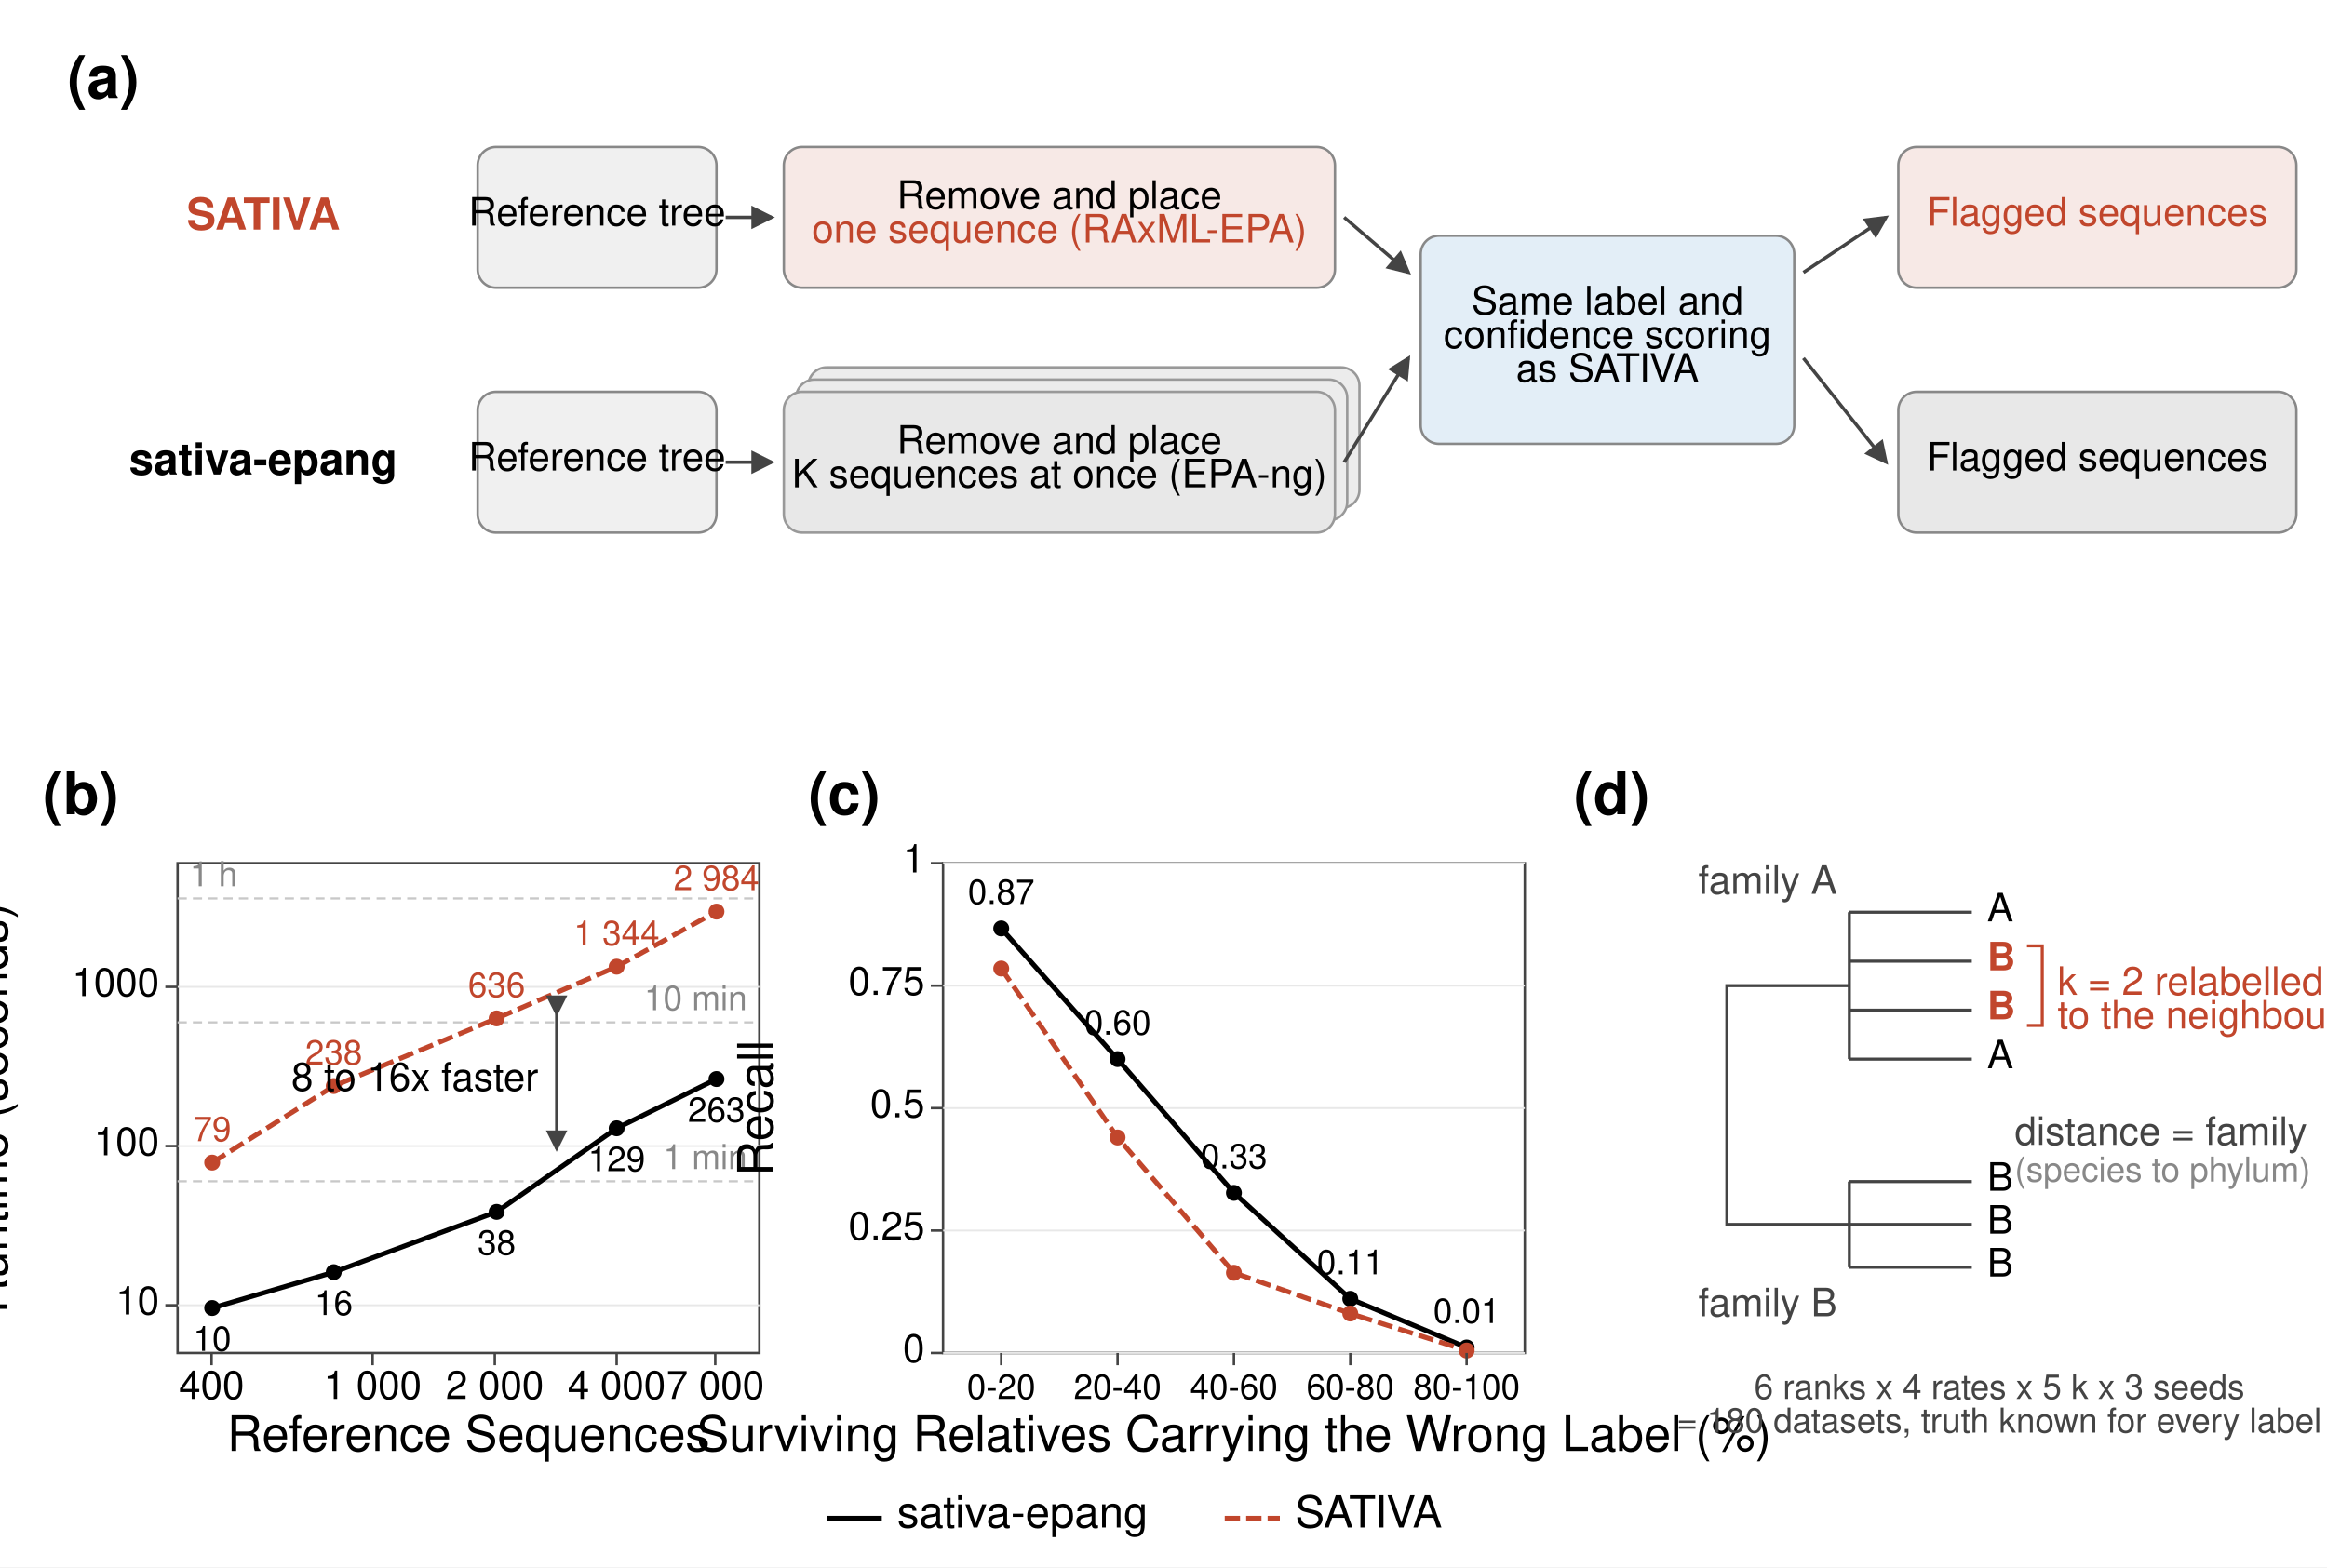
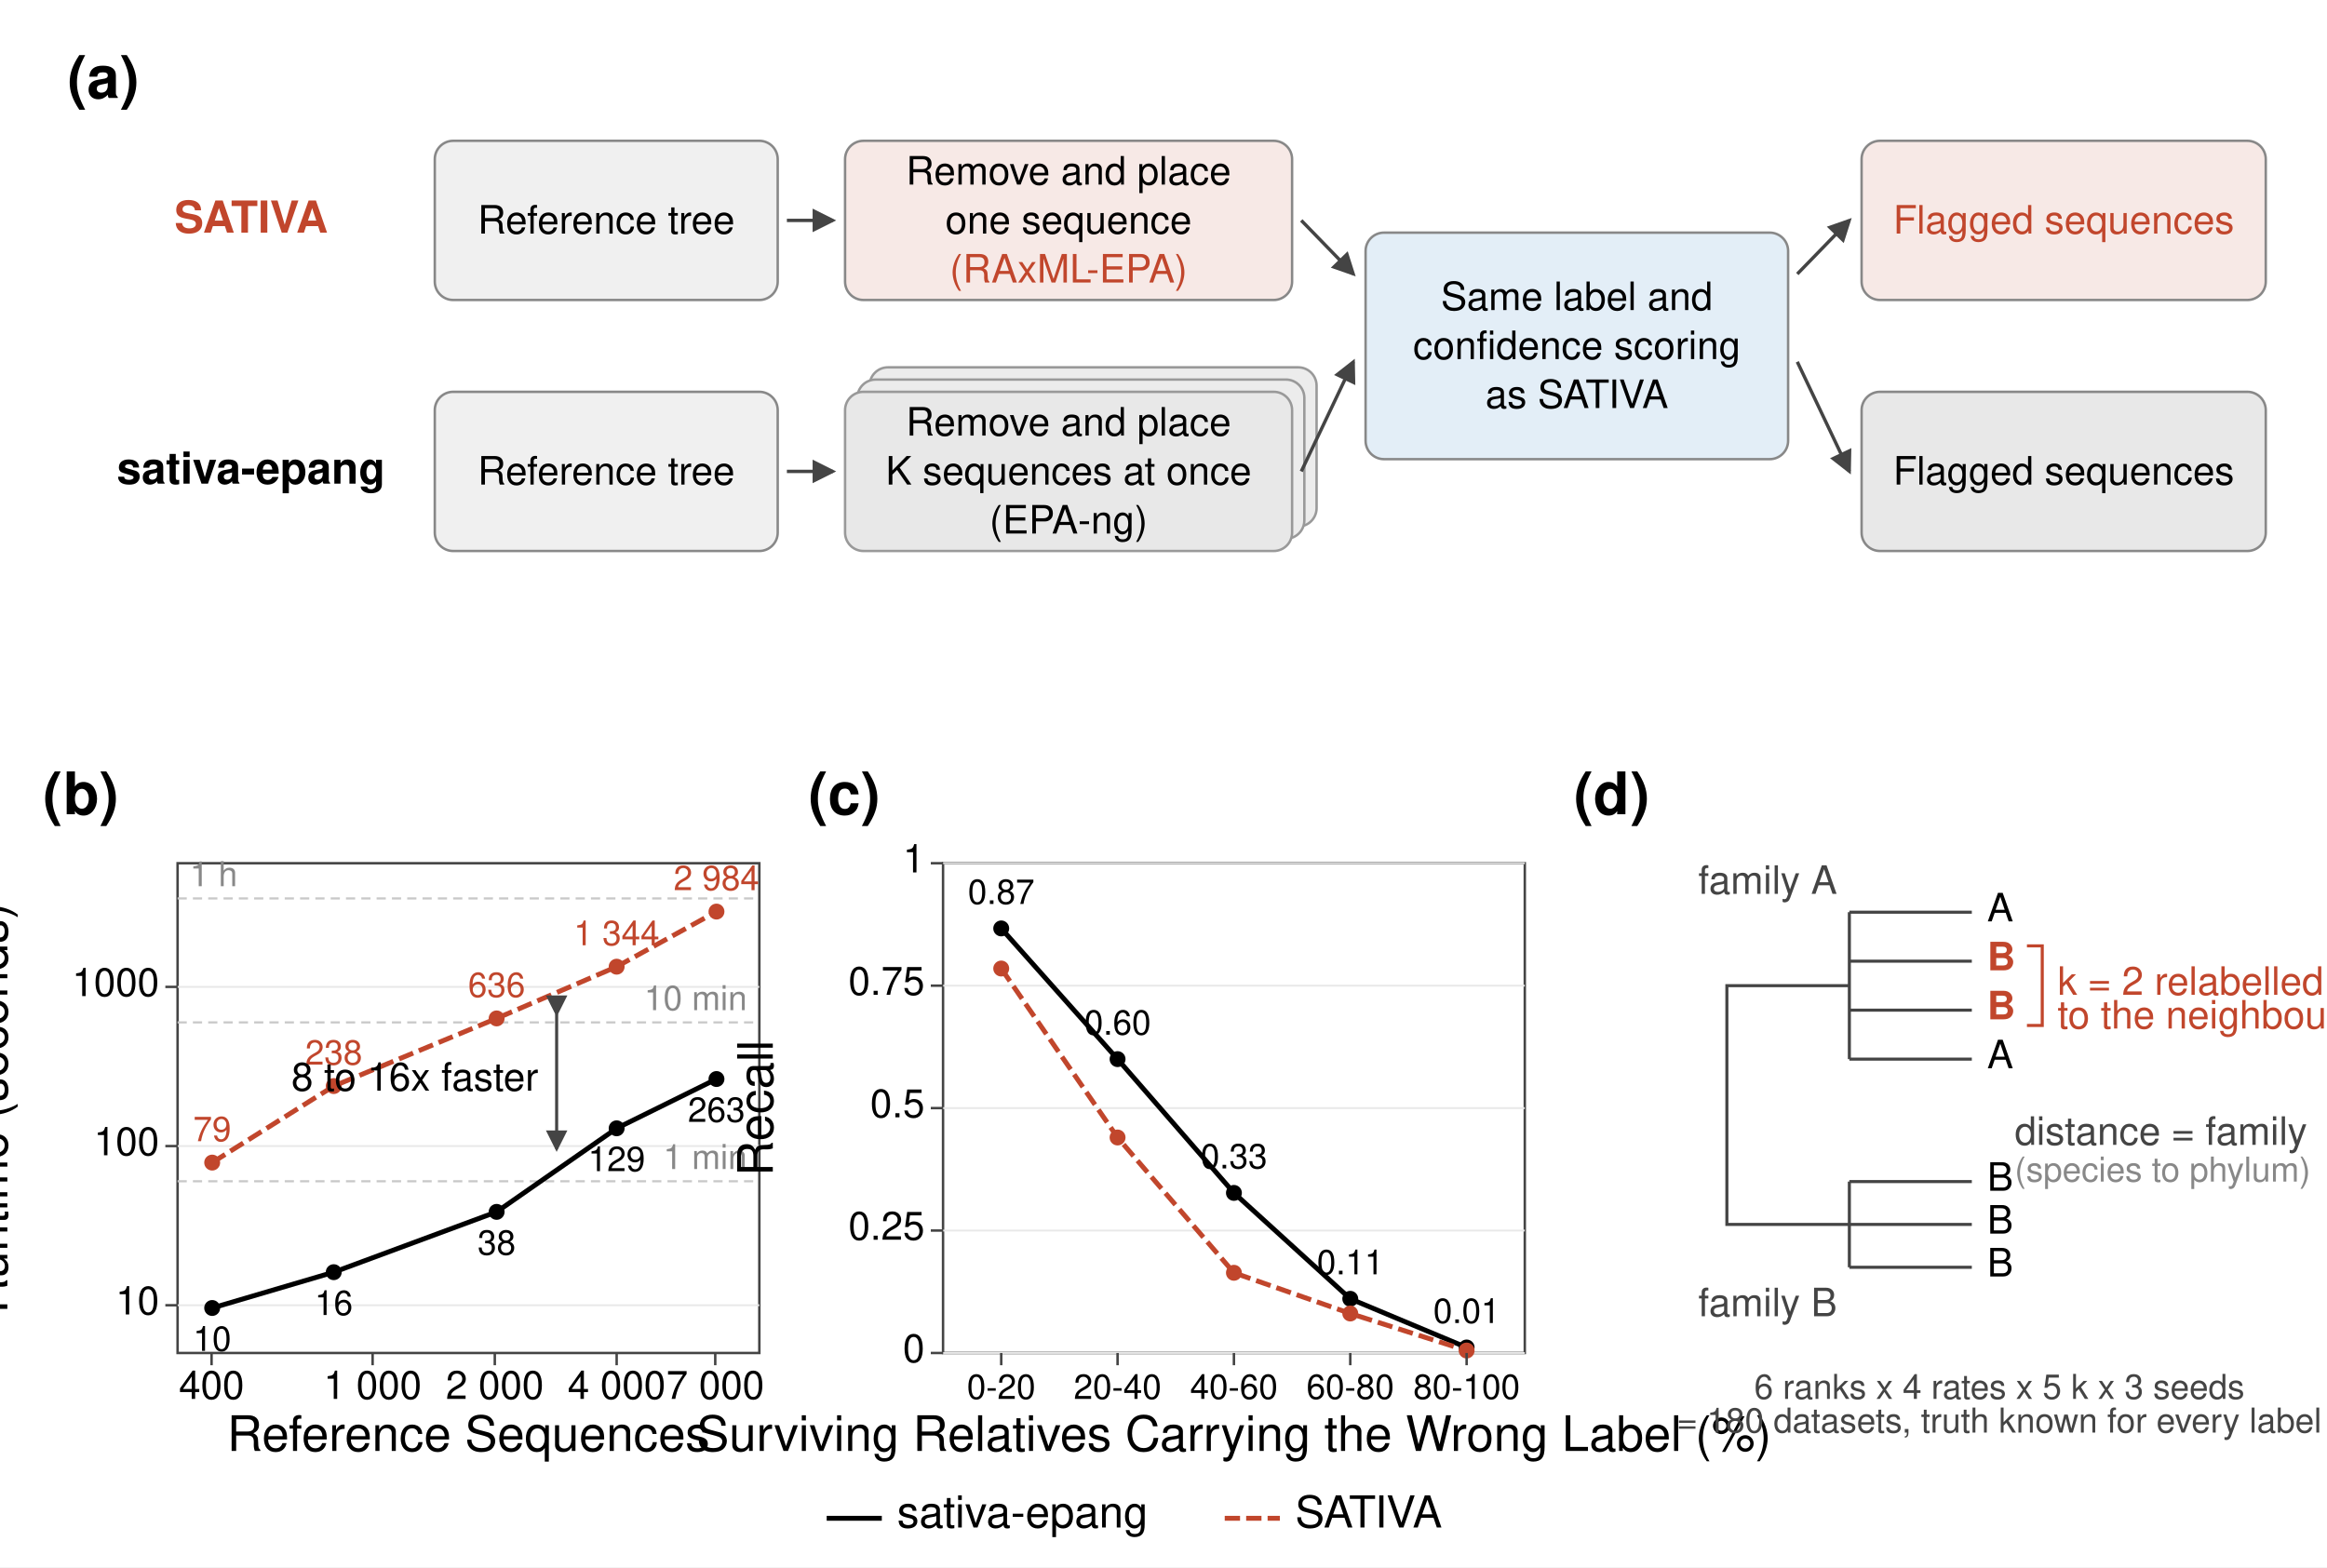
<svg xmlns="http://www.w3.org/2000/svg" width="760" height="512" viewBox="0 0 760 512" font-family="Helvetica,Arial,sans-serif">
  <rect width="760" height="512" fill="#fff" />
  <defs>
    <marker id="head" markerWidth="7" markerHeight="7" refX="6" refY="3.5" orient="auto">
      <path d="M0,0 L7,3.5 L0,7 z" fill="#444" />
    </marker>
  </defs>
  <text x="22.0" y="32.0" font-size="19.2" fill="#000" font-weight="bold" text-anchor="start">(a)</text>
-   <text x="86.0" y="75.0" font-size="14.4" fill="#c1462c" font-weight="bold" text-anchor="middle">SATIVA</text>
-   <text x="86.0" y="155.0" font-size="14.4" fill="#000000" font-weight="bold" text-anchor="middle">sativa-epang</text>
-   <rect x="156" y="48" width="78" height="46" rx="6" fill="#f0f0f0" stroke="#888" stroke-width="0.8" />
-   <text x="195.0" y="73.7" font-size="12.8" fill="#000" font-weight="normal" text-anchor="middle">Reference tree</text>
-   <rect x="156" y="128" width="78" height="46" rx="6" fill="#f0f0f0" stroke="#888" stroke-width="0.8" />
-   <text x="195.0" y="153.7" font-size="12.8" fill="#000" font-weight="normal" text-anchor="middle">Reference tree</text>
-   <rect x="256" y="48" width="180" height="46" rx="6" fill="#f7e9e6" stroke="#888" stroke-width="0.8" />
-   <text x="346.0" y="68.2" font-size="12.8" fill="#000" font-weight="normal" text-anchor="middle">Remove and place</text>
-   <text x="346.0" y="79.2" font-size="12.8" fill="#c1462c" font-weight="normal" text-anchor="middle">one sequence (RAxML-EPA)</text>
-   <rect x="264" y="120" width="180" height="46" rx="6" fill="#ececec" stroke="#999" stroke-width="0.8" />
-   <rect x="260" y="124" width="180" height="46" rx="6" fill="#ececec" stroke="#999" stroke-width="0.8" />
-   <rect x="256" y="128" width="180" height="46" rx="6" fill="#e8e8e8" stroke="#999" stroke-width="0.8" />
-   <text x="346.0" y="148.2" font-size="12.8" fill="#000" font-weight="normal" text-anchor="middle">Remove and place</text>
-   <text x="346.0" y="159.2" font-size="12.8" fill="#000000" font-weight="normal" text-anchor="middle">K sequences at once (EPA-ng)</text>
-   <rect x="464" y="77.0" width="122" height="68" rx="6" fill="#e3eef7" stroke="#888" stroke-width="0.8" />
-   <text x="525.0" y="102.7" font-size="12.8" fill="#000" font-weight="normal" text-anchor="middle">Same label and</text>
-   <text x="525.0" y="113.7" font-size="12.8" fill="#000" font-weight="normal" text-anchor="middle">confidence scoring</text>
-   <text x="525.0" y="124.7" font-size="12.8" fill="#000" font-weight="normal" text-anchor="middle">as SATIVA</text>
-   <rect x="620" y="48" width="130" height="46" rx="6" fill="#f7e9e6" stroke="#888" stroke-width="0.8" />
-   <text x="685.0" y="73.7" font-size="12.8" fill="#c1462c" font-weight="normal" text-anchor="middle">Flagged sequences</text>
-   <rect x="620" y="128" width="130" height="46" rx="6" fill="#e8e8e8" stroke="#888" stroke-width="0.8" />
-   <text x="685.0" y="153.7" font-size="12.8" fill="#000000" font-weight="normal" text-anchor="middle">Flagged sequences</text>
-   <line x1="237.0" y1="71.0" x2="252.0" y2="71.0" stroke="#444" stroke-width="1.1" marker-end="url(#head)" />
-   <line x1="439.0" y1="71.0" x2="460.0" y2="89.0" stroke="#444" stroke-width="1.1" marker-end="url(#head)" />
-   <line x1="589.0" y1="89.0" x2="616.0" y2="71.0" stroke="#444" stroke-width="1.1" marker-end="url(#head)" />
-   <line x1="237.0" y1="151.0" x2="252.0" y2="151.0" stroke="#444" stroke-width="1.1" marker-end="url(#head)" />
-   <line x1="439.0" y1="151.0" x2="460.0" y2="117.0" stroke="#444" stroke-width="1.1" marker-end="url(#head)" />
-   <line x1="589.0" y1="117.0" x2="616.0" y2="151.0" stroke="#444" stroke-width="1.1" marker-end="url(#head)" />
+   <text x="82.0" y="76.0" font-size="14.4" fill="#c1462c" font-weight="bold" text-anchor="middle">SATIVA</text>
+   <text x="82.0" y="158.0" font-size="14.4" fill="#000000" font-weight="bold" text-anchor="middle">sativa-epang</text>
+   <rect x="142" y="46" width="112" height="52" rx="6" fill="#f0f0f0" stroke="#888" stroke-width="0.8" />
+   <text x="198.0" y="76.3" font-size="12.8" fill="#000" font-weight="normal" text-anchor="middle">Reference tree</text>
+   <rect x="142" y="128" width="112" height="52" rx="6" fill="#f0f0f0" stroke="#888" stroke-width="0.8" />
+   <text x="198.0" y="158.3" font-size="12.8" fill="#000" font-weight="normal" text-anchor="middle">Reference tree</text>
+   <rect x="276" y="46" width="146" height="52" rx="6" fill="#f7e9e6" stroke="#888" stroke-width="0.8" />
+   <text x="349.0" y="60.3" font-size="12.8" fill="#000" font-weight="normal" text-anchor="middle">Remove and place</text>
+   <text x="349.0" y="76.3" font-size="12.8" fill="#000" font-weight="normal" text-anchor="middle">one sequence</text>
+   <text x="349.0" y="92.3" font-size="12.8" fill="#c1462c" font-weight="normal" text-anchor="middle">(RAxML-EPA)</text>
+   <rect x="284" y="120" width="146" height="52" rx="6" fill="#ececec" stroke="#999" stroke-width="0.8" />
+   <rect x="280" y="124" width="146" height="52" rx="6" fill="#ececec" stroke="#999" stroke-width="0.8" />
+   <rect x="276" y="128" width="146" height="52" rx="6" fill="#e8e8e8" stroke="#999" stroke-width="0.8" />
+   <text x="349.0" y="142.3" font-size="12.8" fill="#000" font-weight="normal" text-anchor="middle">Remove and place</text>
+   <text x="349.0" y="158.3" font-size="12.8" fill="#000" font-weight="normal" text-anchor="middle">K sequences at once</text>
+   <text x="349.0" y="174.3" font-size="12.8" fill="#000000" font-weight="normal" text-anchor="middle">(EPA-ng)</text>
+   <rect x="446" y="76.0" width="138" height="74" rx="6" fill="#e3eef7" stroke="#888" stroke-width="0.8" />
+   <text x="515.0" y="101.3" font-size="12.8" fill="#000" font-weight="normal" text-anchor="middle">Same label and</text>
+   <text x="515.0" y="117.3" font-size="12.8" fill="#000" font-weight="normal" text-anchor="middle">confidence scoring</text>
+   <text x="515.0" y="133.3" font-size="12.8" fill="#000" font-weight="normal" text-anchor="middle">as SATIVA</text>
+   <rect x="608" y="46" width="132" height="52" rx="6" fill="#f7e9e6" stroke="#888" stroke-width="0.8" />
+   <text x="674.0" y="76.3" font-size="12.8" fill="#c1462c" font-weight="normal" text-anchor="middle">Flagged sequences</text>
+   <rect x="608" y="128" width="132" height="52" rx="6" fill="#e8e8e8" stroke="#888" stroke-width="0.8" />
+   <text x="674.0" y="158.3" font-size="12.8" fill="#000000" font-weight="normal" text-anchor="middle">Flagged sequences</text>
+   <line x1="257.0" y1="72.0" x2="272.0" y2="72.0" stroke="#444" stroke-width="1.1" marker-end="url(#head)" />
+   <line x1="425.0" y1="72.0" x2="442.0" y2="89.5" stroke="#444" stroke-width="1.1" marker-end="url(#head)" />
+   <line x1="587.0" y1="89.5" x2="604.0" y2="72.0" stroke="#444" stroke-width="1.1" marker-end="url(#head)" />
+   <line x1="257.0" y1="154.0" x2="272.0" y2="154.0" stroke="#444" stroke-width="1.1" marker-end="url(#head)" />
+   <line x1="425.0" y1="154.0" x2="442.0" y2="118.2" stroke="#444" stroke-width="1.1" marker-end="url(#head)" />
+   <line x1="587.0" y1="118.2" x2="604.0" y2="154.0" stroke="#444" stroke-width="1.1" marker-end="url(#head)" />
  <rect x="58" y="282" width="190" height="160" fill="none" stroke="#444" stroke-width="0.8" />
  <text x="14.0" y="266.0" font-size="19.2" fill="#000" font-weight="bold" text-anchor="start">(b)</text>
  <text x="153.0" y="474.0" font-size="16.0" fill="#000" font-weight="normal" text-anchor="middle">Reference Sequences</text>
  <text x="2.4" y="362.0" font-size="16.0" fill="#000" font-weight="normal" text-anchor="middle" transform="rotate(-90 2.4 362.0)">Runtime (seconds)</text>
  <line x1="69.1" y1="442" x2="69.1" y2="446" stroke="#444" stroke-width="0.8" />
  <text x="69.1" y="457.0" font-size="12.8" fill="#000" font-weight="normal" text-anchor="middle">400</text>
  <line x1="121.7" y1="442" x2="121.7" y2="446" stroke="#444" stroke-width="0.8" />
  <text x="121.7" y="457.0" font-size="12.8" fill="#000" font-weight="normal" text-anchor="middle">1 000</text>
  <line x1="161.6" y1="442" x2="161.6" y2="446" stroke="#444" stroke-width="0.8" />
  <text x="161.6" y="457.0" font-size="12.8" fill="#000" font-weight="normal" text-anchor="middle">2 000</text>
  <line x1="201.4" y1="442" x2="201.4" y2="446" stroke="#444" stroke-width="0.8" />
  <text x="201.4" y="457.0" font-size="12.8" fill="#000" font-weight="normal" text-anchor="middle">4 000</text>
  <line x1="233.6" y1="442" x2="233.6" y2="446" stroke="#444" stroke-width="0.8" />
  <text x="233.6" y="457.0" font-size="12.8" fill="#000" font-weight="normal" text-anchor="middle">7 000</text>
  <line x1="58" y1="426.4" x2="248" y2="426.4" stroke="#e8e8e8" stroke-width="0.6" />
  <line x1="54" y1="426.4" x2="58" y2="426.4" stroke="#444" stroke-width="0.8" />
  <text x="52.0" y="429.4" font-size="12.8" fill="#000" font-weight="normal" text-anchor="end">10</text>
  <line x1="58" y1="374.4" x2="248" y2="374.4" stroke="#e8e8e8" stroke-width="0.6" />
  <line x1="54" y1="374.4" x2="58" y2="374.4" stroke="#444" stroke-width="0.8" />
  <text x="52.0" y="377.4" font-size="12.8" fill="#000" font-weight="normal" text-anchor="end">100</text>
  <line x1="58" y1="322.4" x2="248" y2="322.4" stroke="#e8e8e8" stroke-width="0.6" />
  <line x1="54" y1="322.4" x2="58" y2="322.4" stroke="#444" stroke-width="0.8" />
  <text x="52.0" y="325.4" font-size="12.8" fill="#000" font-weight="normal" text-anchor="end">1000</text>
  <line x1="58" y1="385.9" x2="248" y2="385.9" stroke="#c8c8c8" stroke-width="0.7" stroke-dasharray="3 2" />
  <text x="244.0" y="381.9" font-size="11.2" fill="#888" font-weight="normal" text-anchor="end">1 min</text>
  <line x1="58" y1="334.0" x2="248" y2="334.0" stroke="#c8c8c8" stroke-width="0.7" stroke-dasharray="3 2" />
  <text x="244.0" y="330.0" font-size="11.2" fill="#888" font-weight="normal" text-anchor="end">10 min</text>
  <line x1="58" y1="293.5" x2="248" y2="293.5" stroke="#c8c8c8" stroke-width="0.7" stroke-dasharray="3 2" />
  <text x="62.0" y="289.5" font-size="11.2" fill="#888" font-weight="normal" text-anchor="start">1 h</text>
  <path d="M69.3,379.8 L109.0,354.8 L162.2,332.7 L201.4,315.8 L234.0,297.8" fill="none" stroke="#c1462c" stroke-width="1.6" stroke-dasharray="5 2" />
  <circle cx="69.3" cy="379.8" r="2.6" fill="#c1462c" />
  <circle cx="109.0" cy="354.8" r="2.6" fill="#c1462c" />
  <circle cx="162.2" cy="332.7" r="2.6" fill="#c1462c" />
  <circle cx="201.4" cy="315.8" r="2.6" fill="#c1462c" />
  <circle cx="234.0" cy="297.8" r="2.6" fill="#c1462c" />
  <path d="M69.3,427.3 L109.0,415.6 L162.2,395.9 L201.4,368.6 L234.0,352.5" fill="none" stroke="#000000" stroke-width="1.6" />
  <circle cx="69.3" cy="427.3" r="2.6" fill="#000000" />
  <circle cx="109.0" cy="415.6" r="2.6" fill="#000000" />
  <circle cx="162.2" cy="395.9" r="2.6" fill="#000000" />
  <circle cx="201.4" cy="368.6" r="2.6" fill="#000000" />
  <circle cx="234.0" cy="352.5" r="2.6" fill="#000000" />
  <text x="69.3" y="372.8" font-size="11.2" fill="#c1462c" font-weight="normal" text-anchor="middle">79</text>
  <text x="69.3" y="441.3" font-size="11.2" fill="#000000" font-weight="normal" text-anchor="middle">10</text>
  <text x="109.0" y="347.8" font-size="11.2" fill="#c1462c" font-weight="normal" text-anchor="middle">238</text>
  <text x="109.0" y="429.6" font-size="11.2" fill="#000000" font-weight="normal" text-anchor="middle">16</text>
  <text x="162.2" y="325.7" font-size="11.2" fill="#c1462c" font-weight="normal" text-anchor="middle">636</text>
  <text x="162.2" y="409.9" font-size="11.2" fill="#000000" font-weight="normal" text-anchor="middle">38</text>
  <text x="201.4" y="308.8" font-size="11.2" fill="#c1462c" font-weight="normal" text-anchor="middle">1 344</text>
  <text x="201.4" y="382.6" font-size="11.2" fill="#000000" font-weight="normal" text-anchor="middle">129</text>
  <text x="234.0" y="290.8" font-size="11.2" fill="#c1462c" font-weight="normal" text-anchor="middle">2 984</text>
  <text x="234.0" y="366.5" font-size="11.2" fill="#000000" font-weight="normal" text-anchor="middle">263</text>
  <line x1="181.8" y1="331.2" x2="181.8" y2="375.3" stroke="#444" stroke-width="1" marker-end="url(#head)" marker-start="url(#head)" />
  <text x="175.8" y="356.3" font-size="12.8" fill="#000" font-weight="normal" text-anchor="end">8 to 16x faster</text>
  <rect x="308" y="282" width="190" height="160" fill="none" stroke="#444" stroke-width="0.8" />
  <text x="264.0" y="266.0" font-size="19.2" fill="#000" font-weight="bold" text-anchor="start">(c)</text>
  <text x="403.0" y="474.0" font-size="16.0" fill="#000" font-weight="normal" text-anchor="middle">Surviving Relatives Carrying the Wrong Label (%)</text>
  <text x="252.4" y="362.0" font-size="16.0" fill="#000" font-weight="normal" text-anchor="middle" transform="rotate(-90 252.4 362.0)">Recall</text>
  <line x1="308" y1="442.0" x2="498" y2="442.0" stroke="#e8e8e8" stroke-width="0.6" />
  <line x1="304" y1="442.0" x2="308" y2="442.0" stroke="#444" stroke-width="0.8" />
  <text x="302.0" y="445.0" font-size="12.8" fill="#000" font-weight="normal" text-anchor="end">0</text>
  <line x1="308" y1="402.0" x2="498" y2="402.0" stroke="#e8e8e8" stroke-width="0.6" />
  <line x1="304" y1="402.0" x2="308" y2="402.0" stroke="#444" stroke-width="0.8" />
  <text x="302.0" y="405.0" font-size="12.8" fill="#000" font-weight="normal" text-anchor="end">0.25</text>
  <line x1="308" y1="362.0" x2="498" y2="362.0" stroke="#e8e8e8" stroke-width="0.6" />
  <line x1="304" y1="362.0" x2="308" y2="362.0" stroke="#444" stroke-width="0.8" />
  <text x="302.0" y="365.0" font-size="12.8" fill="#000" font-weight="normal" text-anchor="end">0.5</text>
  <line x1="308" y1="322.0" x2="498" y2="322.0" stroke="#e8e8e8" stroke-width="0.6" />
  <line x1="304" y1="322.0" x2="308" y2="322.0" stroke="#444" stroke-width="0.8" />
  <text x="302.0" y="325.0" font-size="12.8" fill="#000" font-weight="normal" text-anchor="end">0.75</text>
  <line x1="308" y1="282.0" x2="498" y2="282.0" stroke="#e8e8e8" stroke-width="0.6" />
  <line x1="304" y1="282.0" x2="308" y2="282.0" stroke="#444" stroke-width="0.8" />
  <text x="302.0" y="285.0" font-size="12.8" fill="#000" font-weight="normal" text-anchor="end">1</text>
  <path d="M327.0,303.3 L365.0,346.0 L403.0,389.7 L441.0,424.3 L479.0,440.2" fill="none" stroke="#000000" stroke-width="1.6" />
  <circle cx="327.0" cy="303.3" r="2.6" fill="#000000" />
  <circle cx="365.0" cy="346.0" r="2.6" fill="#000000" />
  <circle cx="403.0" cy="389.7" r="2.6" fill="#000000" />
  <circle cx="441.0" cy="424.3" r="2.6" fill="#000000" />
  <circle cx="479.0" cy="440.2" r="2.6" fill="#000000" />
  <text x="327.0" y="295.3" font-size="11.2" fill="#000000" font-weight="normal" text-anchor="middle">0.87</text>
  <text x="365.0" y="338.0" font-size="11.2" fill="#000000" font-weight="normal" text-anchor="middle">0.60</text>
  <text x="403.0" y="381.7" font-size="11.2" fill="#000000" font-weight="normal" text-anchor="middle">0.33</text>
  <text x="441.0" y="416.3" font-size="11.2" fill="#000000" font-weight="normal" text-anchor="middle">0.11</text>
  <text x="479.0" y="432.2" font-size="11.2" fill="#000000" font-weight="normal" text-anchor="middle">0.01</text>
  <path d="M327.0,316.4 L365.0,371.6 L403.0,415.8 L441.0,429.1 L479.0,441.2" fill="none" stroke="#c1462c" stroke-width="1.6" stroke-dasharray="5 2" />
  <circle cx="327.0" cy="316.4" r="2.6" fill="#c1462c" />
  <circle cx="365.0" cy="371.6" r="2.6" fill="#c1462c" />
  <circle cx="403.0" cy="415.8" r="2.6" fill="#c1462c" />
  <circle cx="441.0" cy="429.1" r="2.6" fill="#c1462c" />
  <circle cx="479.0" cy="441.2" r="2.6" fill="#c1462c" />
  <line x1="327.0" y1="442" x2="327.0" y2="446" stroke="#444" stroke-width="0.8" />
  <text x="327.0" y="457.0" font-size="11.2" fill="#000" font-weight="normal" text-anchor="middle">0-20</text>
  <line x1="365.0" y1="442" x2="365.0" y2="446" stroke="#444" stroke-width="0.8" />
  <text x="365.0" y="457.0" font-size="11.2" fill="#000" font-weight="normal" text-anchor="middle">20-40</text>
  <line x1="403.0" y1="442" x2="403.0" y2="446" stroke="#444" stroke-width="0.8" />
  <text x="403.0" y="457.0" font-size="11.2" fill="#000" font-weight="normal" text-anchor="middle">40-60</text>
  <line x1="441.0" y1="442" x2="441.0" y2="446" stroke="#444" stroke-width="0.8" />
  <text x="441.0" y="457.0" font-size="11.2" fill="#000" font-weight="normal" text-anchor="middle">60-80</text>
  <line x1="479.0" y1="442" x2="479.0" y2="446" stroke="#444" stroke-width="0.8" />
  <text x="479.0" y="457.0" font-size="11.2" fill="#000" font-weight="normal" text-anchor="middle">80-100</text>
  <text x="514.0" y="266.0" font-size="19.2" fill="#000" font-weight="bold" text-anchor="start">(d)</text>
  <path d="M564,358 V322 H604 M564,358 V400 H604" fill="none" stroke="#444" stroke-width="1" />
  <path d="M604,298 V346" fill="none" stroke="#444" stroke-width="1" />
  <path d="M604,386 V414" fill="none" stroke="#444" stroke-width="1" />
  <line x1="604" y1="298" x2="644" y2="298" stroke="#444" stroke-width="1" />
  <line x1="604" y1="314" x2="644" y2="314" stroke="#444" stroke-width="1" />
  <line x1="604" y1="330" x2="644" y2="330" stroke="#444" stroke-width="1" />
  <line x1="604" y1="346" x2="644" y2="346" stroke="#444" stroke-width="1" />
  <line x1="604" y1="386" x2="644" y2="386" stroke="#444" stroke-width="1" />
  <line x1="604" y1="400" x2="644" y2="400" stroke="#444" stroke-width="1" />
  <line x1="604" y1="414" x2="644" y2="414" stroke="#444" stroke-width="1" />
  <text x="600.0" y="292.0" font-size="12.8" fill="#444" font-weight="normal" text-anchor="end">family A</text>
  <text x="600.0" y="430.0" font-size="12.8" fill="#444" font-weight="normal" text-anchor="end">family B</text>
  <text x="649.0" y="301.0" font-size="12.8" fill="#000" font-weight="normal" text-anchor="start">A</text>
  <text x="649.0" y="317.0" font-size="12.8" fill="#c1462c" font-weight="bold" text-anchor="start">B</text>
  <text x="649.0" y="333.0" font-size="12.8" fill="#c1462c" font-weight="bold" text-anchor="start">B</text>
  <text x="649.0" y="349.0" font-size="12.8" fill="#000" font-weight="normal" text-anchor="start">A</text>
  <text x="649.0" y="389.0" font-size="12.8" fill="#000" font-weight="normal" text-anchor="start">B</text>
  <text x="649.0" y="403.0" font-size="12.8" fill="#000" font-weight="normal" text-anchor="start">B</text>
  <text x="649.0" y="417.0" font-size="12.8" fill="#000" font-weight="normal" text-anchor="start">B</text>
  <path d="M662,309 H667 V335 H662" fill="none" stroke="#c1462c" stroke-width="1" />
  <text x="672.0" y="325.0" font-size="12.8" fill="#c1462c" font-weight="normal" text-anchor="start">k = 2 relabelled</text>
  <text x="672.0" y="336.0" font-size="12.8" fill="#c1462c" font-weight="normal" text-anchor="start">to the neighbour</text>
  <text x="658.0" y="374.0" font-size="12.8" fill="#444" font-weight="normal" text-anchor="start">distance = family</text>
  <text x="658.0" y="386.0" font-size="11.2" fill="#888" font-weight="normal" text-anchor="start">(species to phylum)</text>
  <text x="653.0" y="457.0" font-size="11.2" fill="#444" font-weight="normal" text-anchor="middle">6 ranks  x  4 rates  x  5 k  x  3 seeds</text>
  <text x="653.0" y="468.0" font-size="11.2" fill="#444" font-weight="normal" text-anchor="middle">= 180 datasets, truth known for every label</text>
-   <line x1="270.0" y1="496" x2="288.0" y2="496" stroke="#000000" stroke-width="1.6" />
+   <line x1="270.0" y1="496.0" x2="288.0" y2="496.0" stroke="#000000" stroke-width="1.6" />
  <text x="293.0" y="499.0" font-size="14.4" fill="#000" font-weight="normal" text-anchor="start">sativa-epang</text>
-   <line x1="400.0" y1="496" x2="418.0" y2="496" stroke="#c1462c" stroke-width="1.6" stroke-dasharray="5 2" />
+   <line x1="400.0" y1="496.0" x2="418.0" y2="496.0" stroke="#c1462c" stroke-width="1.6" stroke-dasharray="5 2" />
  <text x="423.0" y="499.0" font-size="14.4" fill="#000" font-weight="normal" text-anchor="start">SATIVA</text>
</svg>
